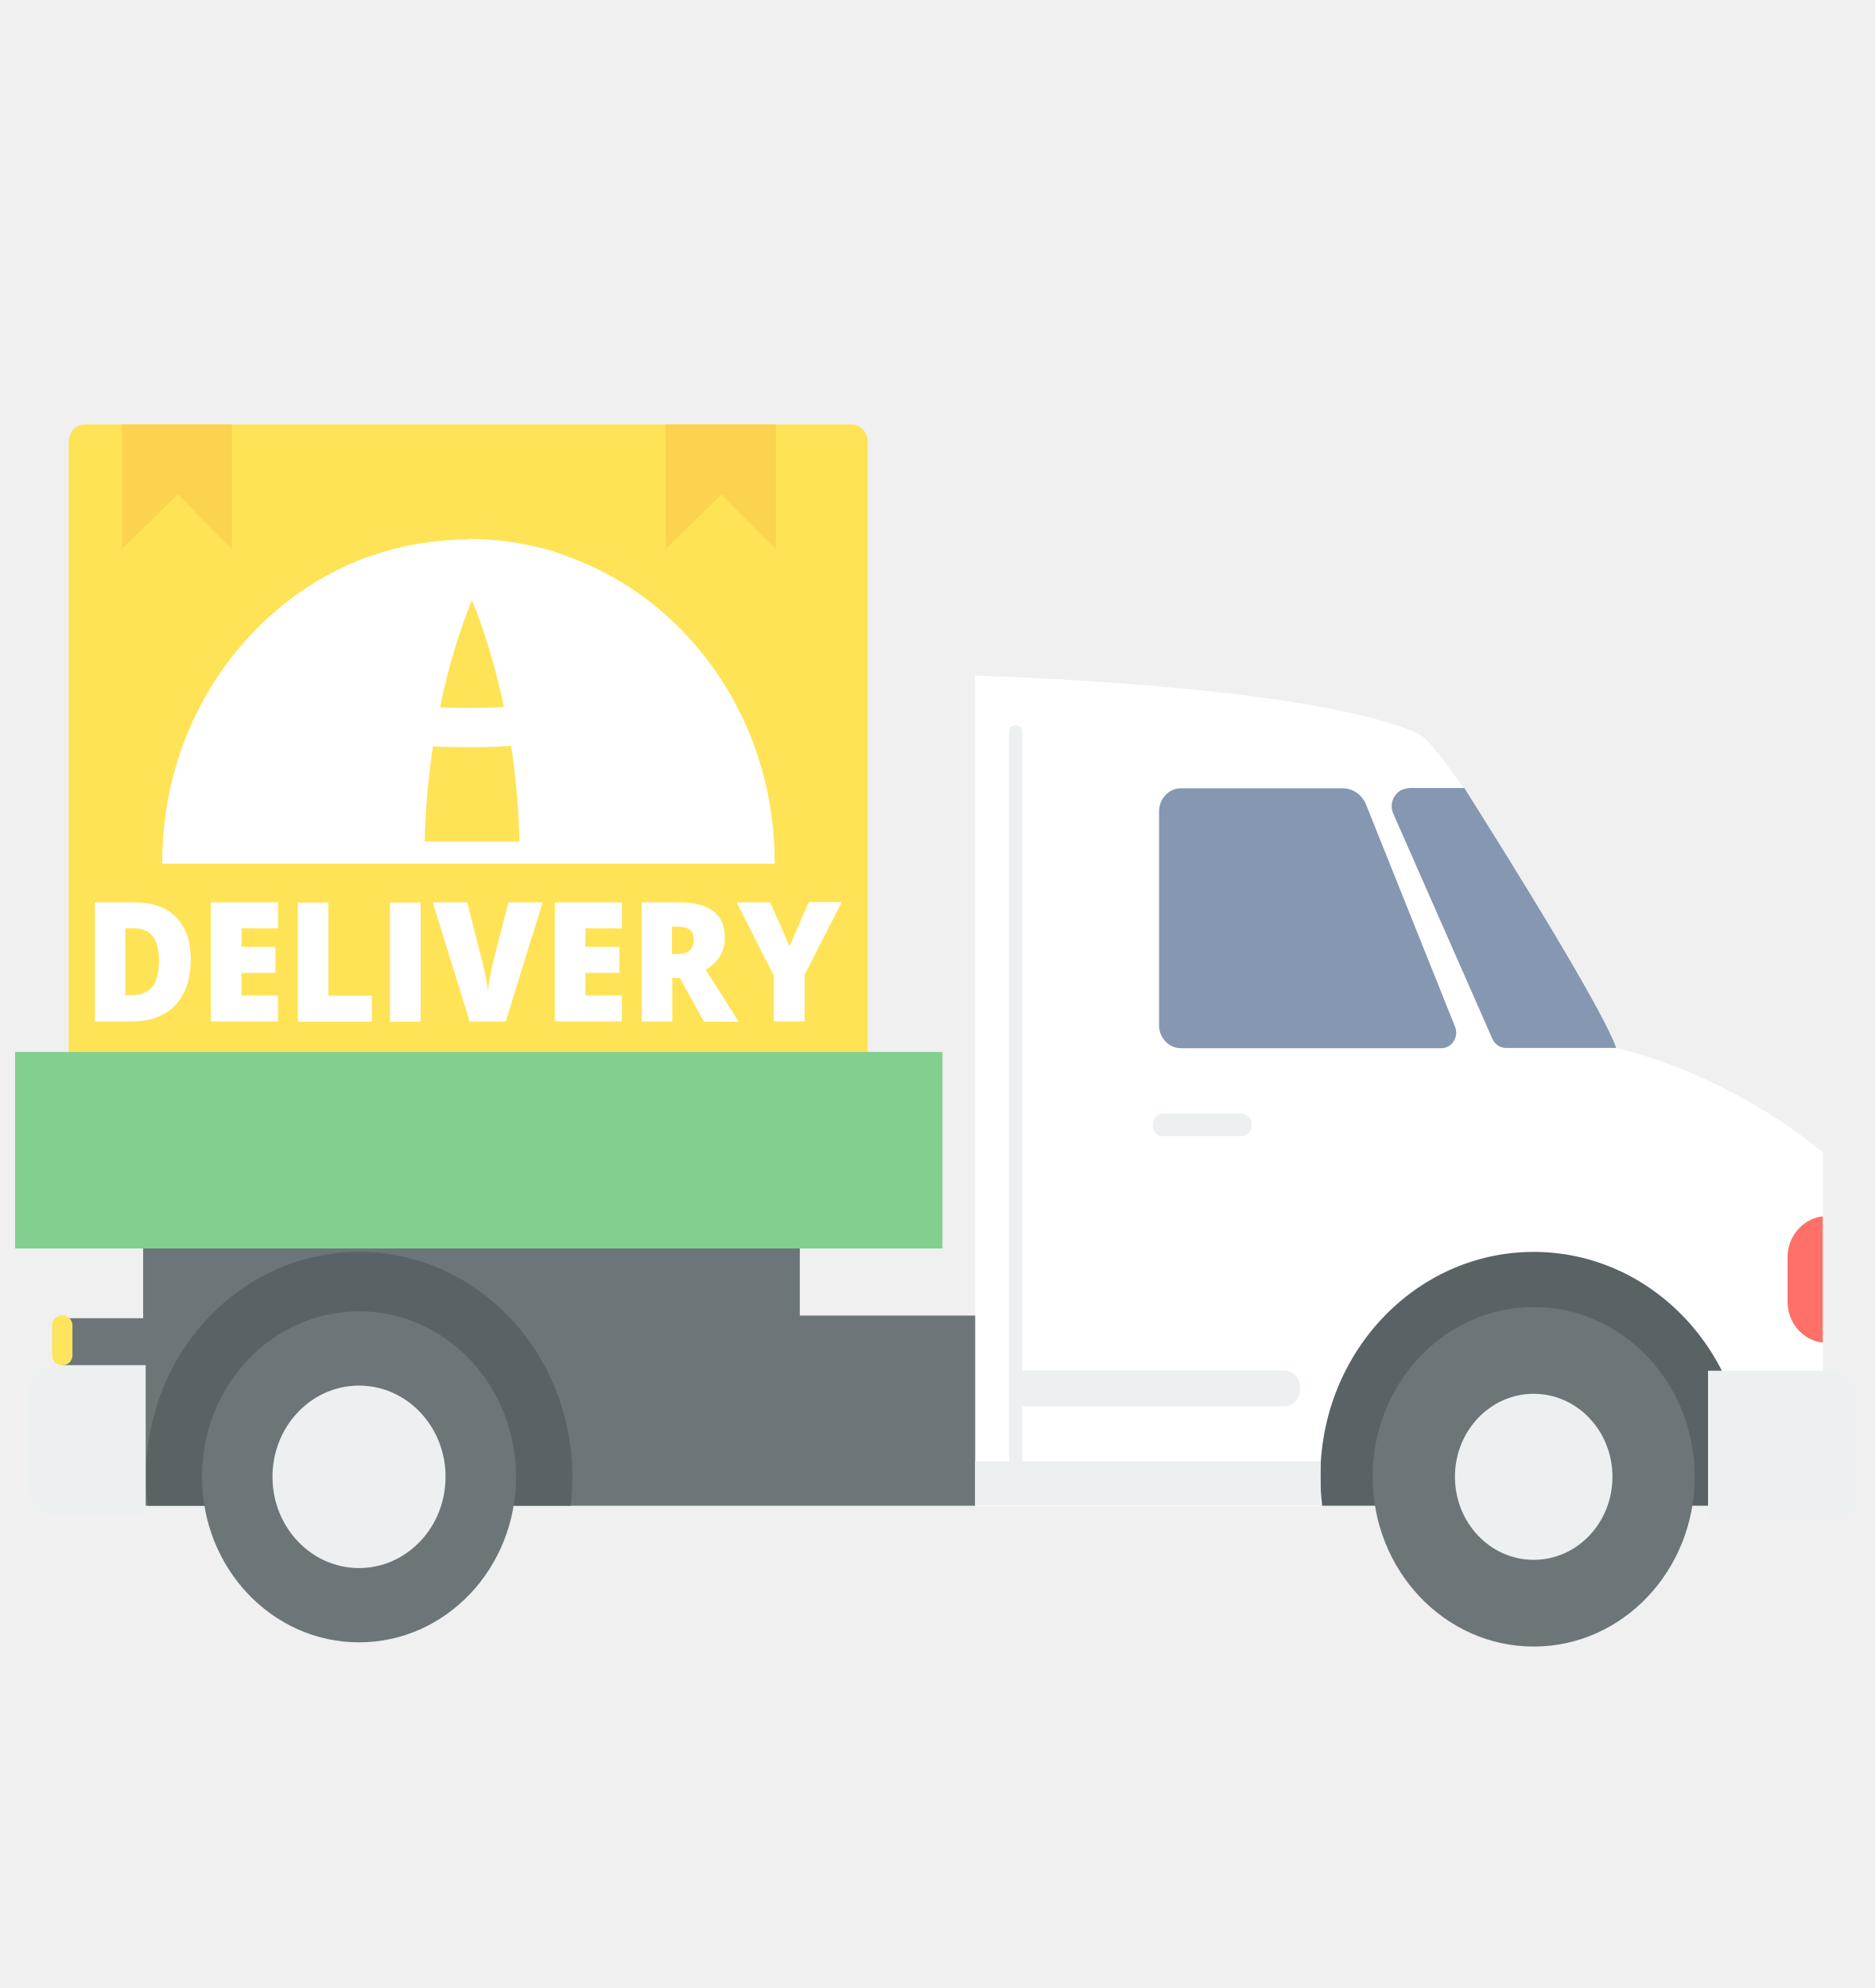
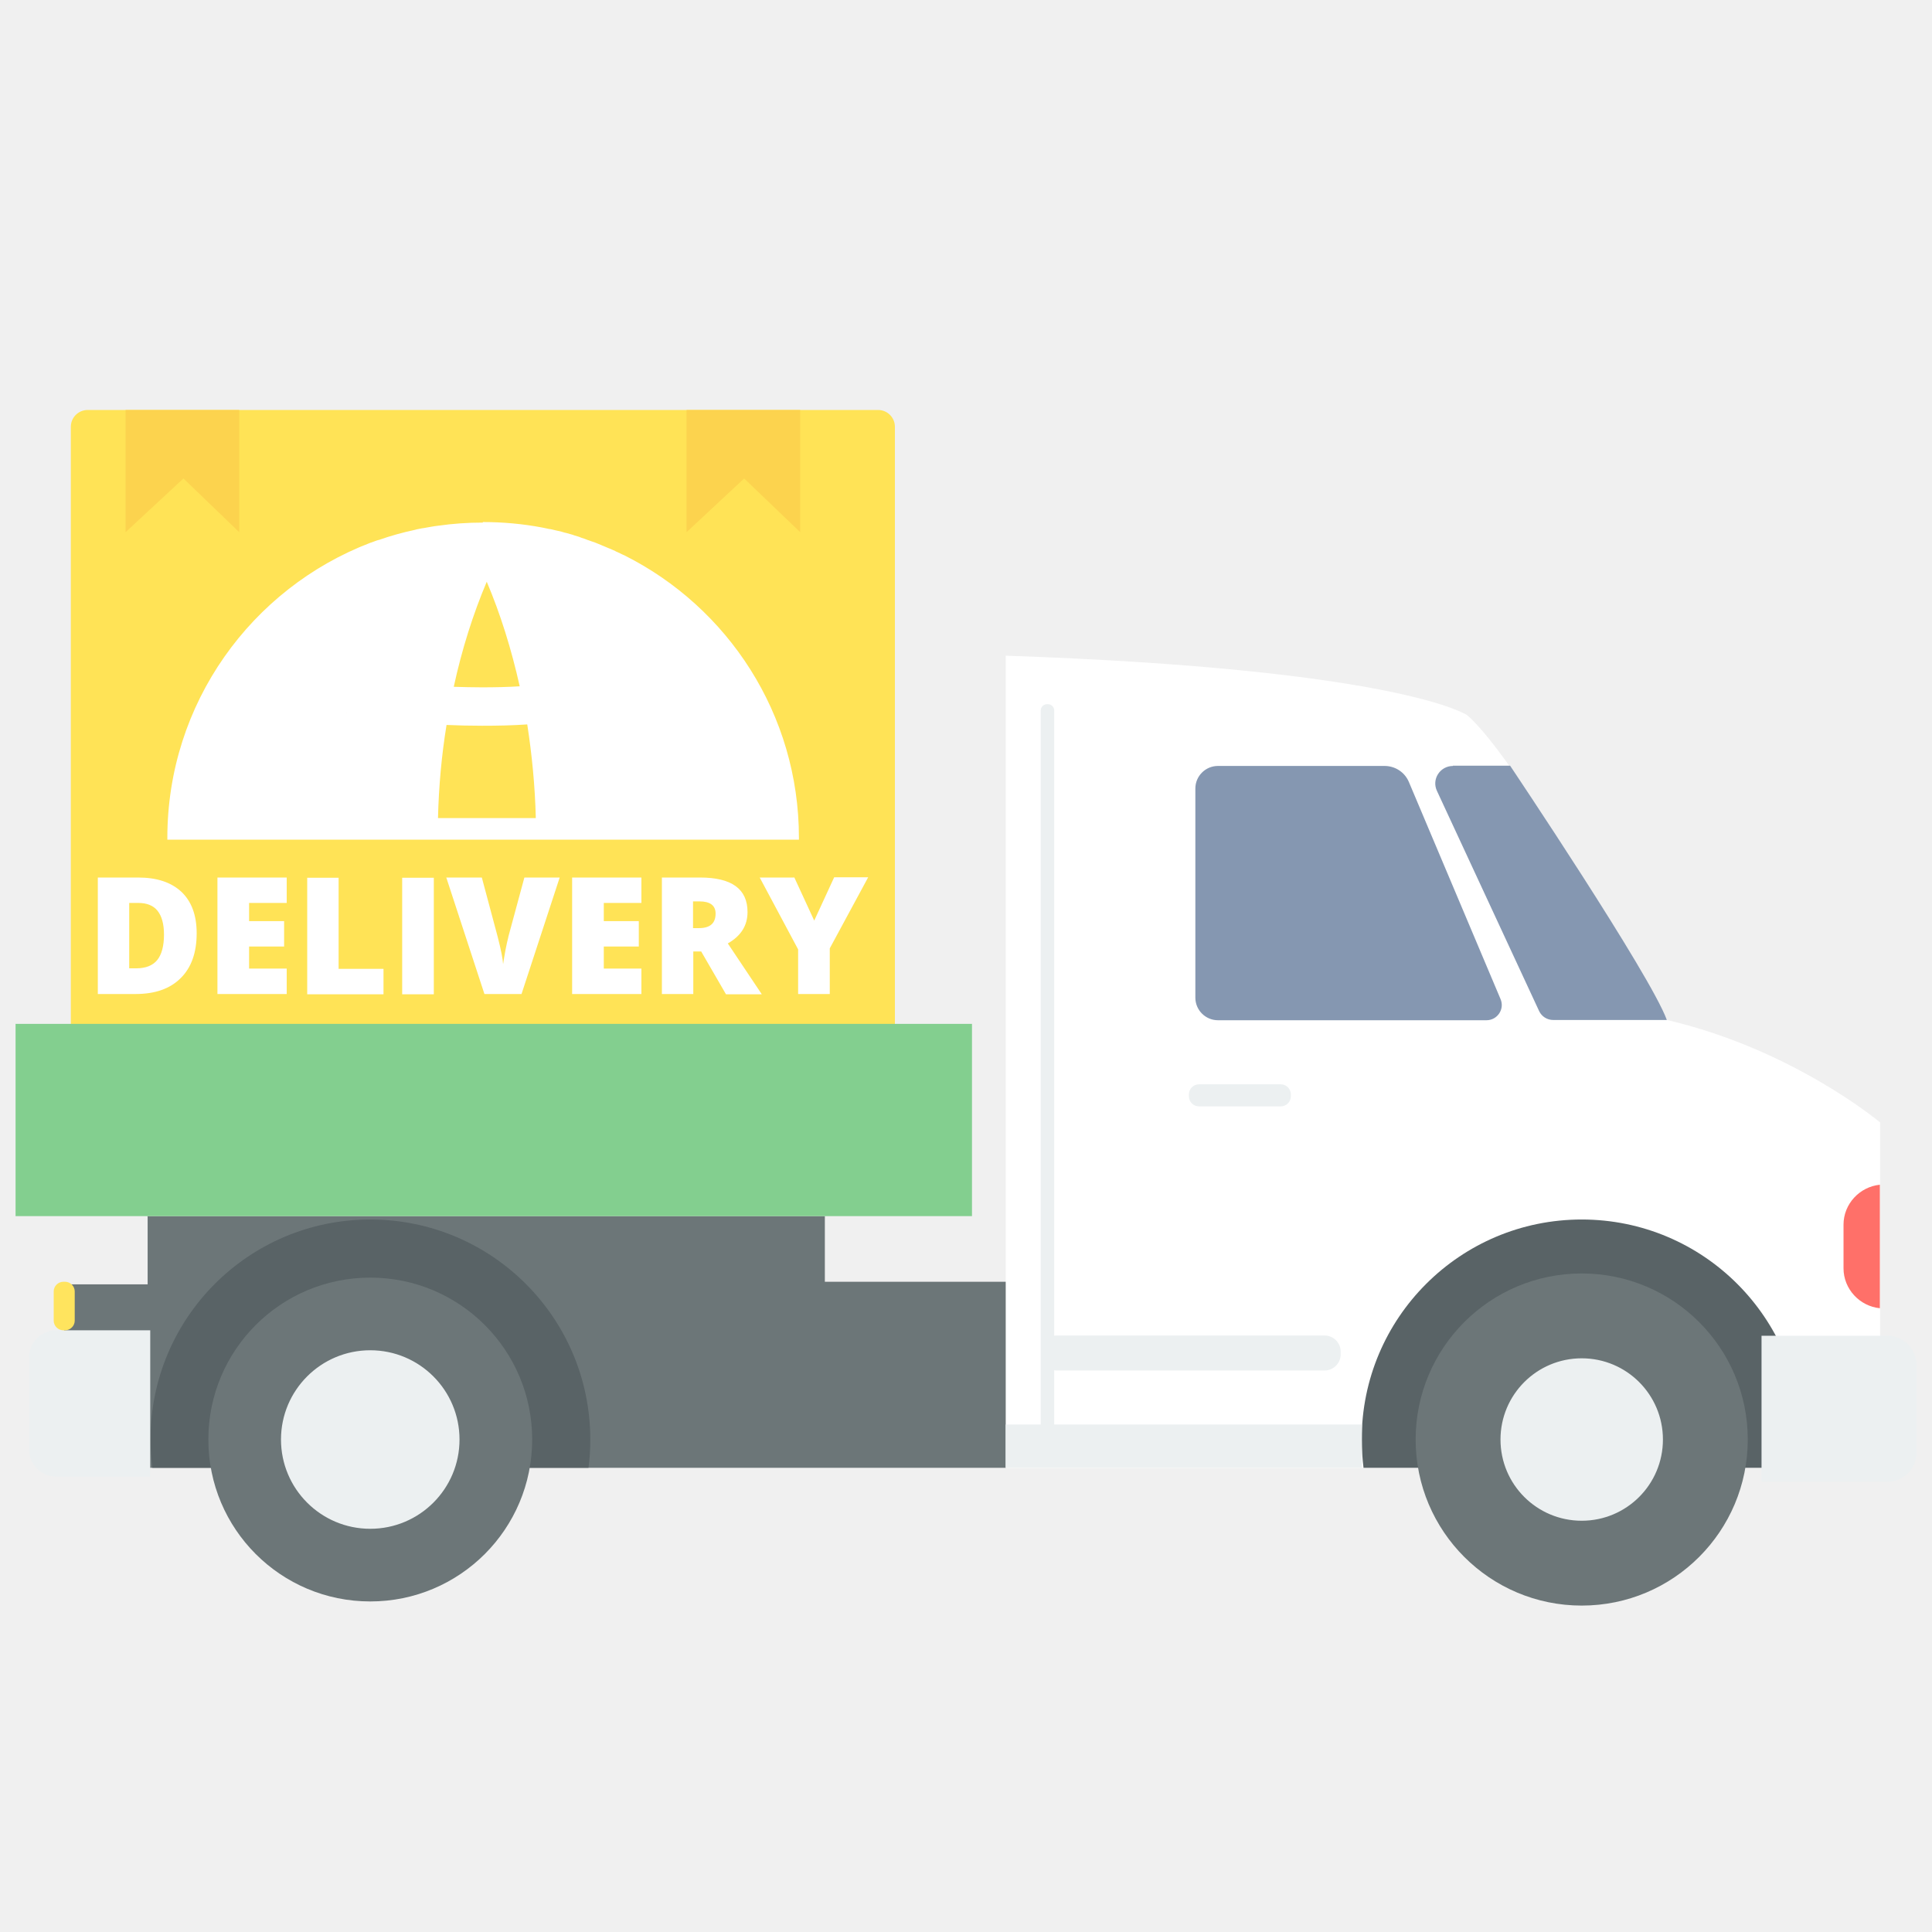
- <svg xmlns="http://www.w3.org/2000/svg" width="83" height="88" viewBox="0 0 83 88" fill="none">
-   <g clip-path="url(#clip0_296_575)">
-     <path d="M3.764 18.786H37.688C38.089 18.786 38.412 19.126 38.412 19.549V46.752C38.412 47.174 38.089 47.515 37.688 47.515H3.764C3.363 47.515 3.04 47.175 3.04 46.752V19.549C3.04 19.126 3.363 18.786 3.764 18.786Z" fill="#FFE356" />
-     <path d="M5.391 18.786H10.269V24.315L7.874 21.885L5.391 24.315V18.786Z" fill="#FCD34E" />
-     <path d="M43.168 29.905V66.653H58.459H75.833V60.911H80.7V51.026C80.7 51.026 76.991 47.727 71.545 46.389C71.545 46.389 65.175 34.542 62.97 32.593C62.97 32.593 60.074 30.515 43.168 29.905Z" fill="white" />
-     <path d="M6.337 55.3V58.352H2.751V66.653H43.168V58.235H35.405V55.264H6.326L6.337 55.3Z" fill="#6C7678" />
-     <path d="M35.405 55.264H41.72V46.565H0.668V55.264H6.326H35.405Z" fill="#83CF8F" />
-     <path d="M77.259 66.652C77.314 66.23 77.337 65.807 77.337 65.373C77.337 59.878 73.116 55.416 67.892 55.416C62.68 55.416 58.448 59.866 58.448 65.373C58.448 65.807 58.481 66.23 58.526 66.652H77.248H77.259ZM25.259 66.652C25.315 66.23 25.337 65.807 25.337 65.373C25.337 59.878 21.116 55.416 15.893 55.416C10.681 55.416 6.459 59.866 6.459 65.373C6.459 65.807 6.493 66.23 6.537 66.652H25.259Z" fill="#596366" />
-     <path d="M75.02 65.372C75.02 69.517 71.835 72.886 67.893 72.886C63.961 72.886 60.765 69.529 60.765 65.372C60.765 61.228 63.95 57.858 67.893 57.858C71.824 57.859 75.02 61.216 75.02 65.372Z" fill="#6C7678" />
-     <path d="M22.843 65.373C22.843 69.424 19.735 72.699 15.893 72.699C12.051 72.699 8.943 69.423 8.943 65.373C8.943 61.323 12.051 58.047 15.893 58.047C19.735 58.047 22.843 61.322 22.843 65.373Z" fill="#6C7678" />
-     <path d="M6.449 67.051H2.406C1.771 67.051 1.248 66.499 1.248 65.83V61.651C1.248 60.981 1.771 60.43 2.406 60.43H6.449L6.449 67.051ZM71.379 65.372C71.379 67.403 69.819 69.047 67.893 69.047C65.966 69.047 64.407 67.403 64.407 65.372C64.407 63.341 65.966 61.697 67.893 61.697C69.819 61.697 71.379 63.341 71.379 65.372ZM19.724 65.372C19.724 67.603 18.009 69.411 15.893 69.411C13.777 69.411 12.062 67.603 12.062 65.372C12.062 63.142 13.777 61.334 15.893 61.334C18.009 61.334 19.724 63.142 19.724 65.372ZM44.672 64.703V61.533V61.404V32.381C44.672 32.229 44.794 32.1 44.939 32.1H44.983C45.128 32.1 45.251 32.229 45.251 32.381V60.676C45.284 60.664 45.328 60.664 45.362 60.664H56.855C57.234 60.664 57.546 60.993 57.546 61.392V61.521C57.546 61.92 57.234 62.249 56.855 62.249H45.362C45.329 62.249 45.284 62.249 45.251 62.237V64.691H58.459V66.64H43.168V64.691H44.671V64.703H44.672ZM81.012 67.286H75.611V60.676H81.012C81.703 60.676 82.26 61.263 82.26 61.991V65.971C82.26 66.699 81.703 67.286 81.012 67.286ZM54.974 50.297H51.465C51.22 50.297 51.031 50.086 51.031 49.839V49.757C51.031 49.499 51.231 49.299 51.465 49.299H54.974C55.218 49.299 55.408 49.511 55.408 49.757V49.839C55.408 50.098 55.207 50.297 54.974 50.297Z" fill="#ECF0F1" />
-     <path d="M2.795 60.43H2.717C2.495 60.43 2.305 60.23 2.305 59.995V58.669C2.305 58.434 2.495 58.234 2.717 58.234H2.795C3.018 58.234 3.207 58.434 3.207 58.669V59.995C3.207 60.23 3.018 60.43 2.795 60.43Z" fill="#FFE45E" />
-     <path d="M62.357 34.882H64.819C64.819 34.882 70.844 44.345 71.545 46.388H66.667C66.411 46.388 66.177 46.236 66.066 45.989L61.678 36.021C61.444 35.493 61.811 34.894 62.368 34.894L62.357 34.882ZM64.406 45.437L60.475 35.622C60.297 35.176 59.885 34.894 59.428 34.894H52.278C51.743 34.894 51.309 35.352 51.309 35.916V45.378C51.309 45.942 51.743 46.4 52.278 46.4H63.805C64.273 46.4 64.596 45.895 64.406 45.437Z" fill="#8597B1" />
-     <path d="M80.689 53.843C79.821 53.937 79.13 54.712 79.13 55.651V57.624C79.13 58.563 79.821 59.338 80.689 59.432V53.831V53.843Z" fill="#FF7069" />
-     <path d="M7.785 40.588C7.339 40.154 6.727 39.942 5.925 39.942H4.199V45.214H5.814C6.649 45.214 7.295 44.979 7.752 44.498C8.208 44.028 8.442 43.347 8.442 42.467C8.442 41.645 8.219 41.023 7.785 40.588ZM34.08 39.942H32.61L34.258 43.195V45.214H35.617V43.148L37.265 39.931H35.806L34.949 41.891L34.091 39.931L34.08 39.942ZM30.104 43.3L31.162 45.226H32.699L31.24 42.925C31.808 42.584 32.086 42.114 32.086 41.504C32.086 40.459 31.407 39.943 30.048 39.943H28.411V45.214H29.759V43.289H30.104V43.3ZM29.759 41.023H30.026C30.483 41.023 30.716 41.21 30.716 41.574C30.716 42.009 30.483 42.232 30.003 42.232H29.747V41.023L29.759 41.023ZM27.531 44.063H25.916V43.066H27.42V41.915H25.916V41.093H27.531V39.942H24.558V45.214H27.531V44.052V44.063ZM21.818 42.643C21.785 42.784 21.74 42.983 21.695 43.23C21.651 43.488 21.617 43.699 21.595 43.864C21.584 43.629 21.506 43.218 21.361 42.619L20.682 39.942H19.156L20.793 45.214H22.386L24.023 39.942H22.509L21.818 42.631V42.643H21.818ZM18.622 45.226V39.954H17.263V45.226H18.622ZM16.461 45.226V44.075H14.534V39.954H13.187V45.226H16.461ZM12.307 44.063H10.692V43.066H12.195V41.915H10.692V41.093H12.307V39.942H9.333V45.214H12.306V44.052L12.307 44.063ZM6.749 43.676C6.56 43.922 6.259 44.051 5.847 44.051H5.546V41.093H5.936C6.304 41.093 6.582 41.21 6.76 41.445C6.938 41.68 7.039 42.032 7.039 42.525C7.039 43.042 6.939 43.429 6.749 43.676Z" fill="white" />
-     <path d="M20.726 23.858C21.595 23.858 22.441 23.94 23.266 24.105L23.321 24.116C23.41 24.14 23.5 24.151 23.589 24.175H23.611L23.667 24.187C23.745 24.21 23.823 24.222 23.901 24.245L23.956 24.257C24.057 24.281 24.146 24.304 24.246 24.339L24.302 24.351C24.391 24.375 24.491 24.41 24.58 24.433L24.636 24.457C24.714 24.48 24.781 24.504 24.858 24.527L24.914 24.551L24.97 24.575C25.048 24.598 25.115 24.622 25.193 24.657L25.248 24.68H25.259C25.349 24.715 25.438 24.751 25.516 24.774L25.572 24.798C25.649 24.833 25.738 24.868 25.817 24.903L25.839 24.915L25.895 24.939C25.962 24.974 26.039 24.997 26.106 25.033L26.162 25.056L26.218 25.08C26.285 25.115 26.351 25.139 26.418 25.174L26.429 25.185L26.485 25.209C26.574 25.256 26.652 25.291 26.741 25.338L26.797 25.362C31.241 27.71 34.292 32.547 34.292 38.147V38.229H7.183V38.147C7.183 32.054 10.803 26.853 15.893 24.798L15.96 24.775C16.026 24.751 16.104 24.716 16.171 24.692L16.249 24.669H16.26C16.761 24.481 17.285 24.328 17.808 24.211L17.886 24.187C17.964 24.176 18.042 24.152 18.12 24.14L18.198 24.129C18.398 24.093 18.61 24.047 18.811 24.023C19.434 23.929 20.08 23.882 20.726 23.882V23.858H20.726ZM18.844 27.638C18.443 28.765 18.109 29.963 17.853 31.207C17.14 31.137 16.45 31.043 15.759 30.926C16.594 29.646 17.641 28.519 18.844 27.638ZM14.278 30.632C13.309 30.409 12.373 30.139 11.471 29.822C13.309 27.556 15.882 25.971 18.811 25.49C18.989 25.525 19.167 25.548 19.356 25.595C17.285 26.781 15.536 28.53 14.289 30.644L14.278 30.632ZM10.491 31.196C11.449 31.571 12.44 31.912 13.487 32.182C12.808 33.743 12.385 35.458 12.273 37.266H8.576C8.72 35.035 9.4 32.969 10.491 31.196ZM14.879 32.499C15.737 32.675 16.628 32.816 17.53 32.91C17.307 34.307 17.174 35.763 17.14 37.254H13.676C13.788 35.552 14.211 33.943 14.89 32.487L14.879 32.499ZM24.636 37.266C24.602 35.751 24.457 34.284 24.235 32.875C25.415 32.734 26.573 32.511 27.676 32.229C28.433 33.755 28.901 35.458 29.012 37.266H24.624H24.636ZM29.057 31.841C29.703 31.642 30.326 31.419 30.928 31.172C32.019 32.945 32.71 35.023 32.855 37.266H30.416C30.304 35.328 29.825 33.497 29.057 31.841ZM29.959 29.799C29.402 29.998 28.834 30.174 28.244 30.339C27.041 28.39 25.393 26.781 23.466 25.642C26.039 26.265 28.3 27.756 29.959 29.799ZM26.796 30.691C25.861 30.89 24.903 31.055 23.923 31.16C23.6 29.634 23.165 28.19 22.642 26.84C24.29 27.779 25.704 29.094 26.785 30.691H26.796ZM19.479 31.313C19.88 31.325 20.292 31.337 20.693 31.337C21.238 31.337 21.773 31.325 22.308 31.29C21.951 29.611 21.483 28.026 20.893 26.558C20.303 28.026 19.824 29.622 19.479 31.301L19.479 31.313ZM22.62 33.016C21.985 33.062 21.35 33.074 20.693 33.074C20.18 33.074 19.668 33.062 19.167 33.039C18.956 34.401 18.833 35.81 18.8 37.254H22.998C22.965 35.798 22.831 34.377 22.631 33.016H22.62Z" fill="white" />
-     <path d="M29.469 18.786H34.347V24.315L31.941 21.885L29.469 24.315V18.786Z" fill="#FCD34E" />
-   </g>
-   <defs>
-     <clipPath id="clip0_296_575">
-       <rect width="82.928" height="87.42" fill="white" transform="translate(0 0.23584)" />
-     </clipPath>
-   </defs>
+ <svg xmlns="http://www.w3.org/2000/svg" width="84" height="84" viewBox="0 0 84 84" fill="none">
+   <path d="M3.813 17.825H38.176C38.582 17.825 38.909 18.152 38.909 18.558V44.696C38.909 45.102 38.582 45.43 38.176 45.43H3.813C3.407 45.43 3.08 45.103 3.08 44.696V18.558C3.08 18.152 3.407 17.825 3.813 17.825Z" fill="#FFE356" />
+   <path d="M5.46 17.825H10.401V23.138L7.976 20.803L5.46 23.138V17.825Z" fill="#FCD34E" />
+   <path d="M43.726 28.508V63.818H59.215H76.814V58.301H81.744V48.803C81.744 48.803 77.987 45.633 72.471 44.346C72.471 44.346 66.018 32.964 63.784 31.091C63.784 31.091 60.851 29.094 43.726 28.508Z" fill="white" />
+   <path d="M6.419 52.909V55.842H2.786V63.818H43.726V55.729H35.863V52.875H6.408L6.419 52.909Z" fill="#6C7678" />
+   <path d="M35.863 52.875H42.26V44.516H0.677V52.875H6.408H35.863Z" fill="#83CF8F" />
+   <path d="M78.258 63.818C78.314 63.412 78.337 63.006 78.337 62.588C78.337 57.309 74.061 53.022 68.77 53.022C63.491 53.022 59.204 57.297 59.204 62.588C59.204 63.006 59.237 63.412 59.283 63.818H78.246H78.258ZM25.586 63.818C25.642 63.412 25.665 63.006 25.665 62.588C25.665 57.309 21.389 53.022 16.098 53.022C10.819 53.022 6.543 57.297 6.543 62.588C6.543 63.006 6.577 63.412 6.622 63.818H25.586Z" fill="#596366" />
+   <path d="M75.99 62.588C75.99 66.57 72.764 69.808 68.77 69.808C64.788 69.808 61.55 66.582 61.55 62.588C61.55 58.606 64.777 55.368 68.77 55.368C72.753 55.368 75.99 58.595 75.99 62.588Z" fill="#6C7678" />
+   <path d="M23.138 62.588C23.138 66.48 19.99 69.628 16.098 69.628C12.206 69.628 9.059 66.48 9.059 62.588C9.059 58.696 12.206 55.549 16.098 55.549C19.99 55.549 23.138 58.696 23.138 62.588Z" fill="#6C7678" />
+   <path d="M6.532 64.201H2.437C1.794 64.201 1.264 63.671 1.264 63.028V59.012C1.264 58.369 1.794 57.839 2.437 57.839H6.532L6.532 64.201ZM72.301 62.588C72.301 64.54 70.722 66.119 68.77 66.119C66.819 66.119 65.239 64.54 65.239 62.588C65.239 60.637 66.819 59.057 68.77 59.057C70.722 59.057 72.301 60.636 72.301 62.588ZM19.979 62.588C19.979 64.732 18.242 66.469 16.098 66.469C13.955 66.469 12.217 64.732 12.217 62.588C12.217 60.445 13.955 58.707 16.098 58.707C18.242 58.707 19.979 60.445 19.979 62.588ZM45.249 61.945V58.899V58.775V30.888C45.249 30.741 45.373 30.617 45.52 30.617H45.565C45.711 30.617 45.835 30.741 45.835 30.888V58.076C45.869 58.065 45.914 58.065 45.948 58.065H57.59C57.974 58.065 58.29 58.38 58.29 58.764V58.888C58.29 59.272 57.974 59.587 57.59 59.587H45.948C45.914 59.587 45.869 59.587 45.835 59.576V61.934H59.215V63.806H43.726V61.934H45.249V61.945H45.249ZM82.06 64.427H76.588V58.076H82.06C82.759 58.076 83.323 58.64 83.323 59.339V63.163C83.323 63.863 82.759 64.427 82.06 64.427ZM55.684 48.103H52.13C51.882 48.103 51.691 47.9 51.691 47.663V47.584C51.691 47.336 51.894 47.144 52.13 47.144H55.684C55.932 47.144 56.124 47.347 56.124 47.584V47.663C56.124 47.911 55.921 48.103 55.684 48.103Z" fill="#ECF0F1" />
+   <path d="M2.831 57.839H2.753C2.527 57.839 2.335 57.647 2.335 57.422V56.147C2.335 55.921 2.527 55.729 2.753 55.729H2.831C3.057 55.729 3.249 55.921 3.249 56.147V57.422C3.249 57.647 3.057 57.839 2.831 57.839Z" fill="#FFE45E" />
+   <path d="M63.164 33.291H65.657C65.657 33.291 71.76 42.384 72.471 44.347H67.529C67.27 44.347 67.033 44.2 66.92 43.963L62.475 34.385C62.238 33.878 62.611 33.302 63.175 33.302L63.164 33.291ZM65.239 43.433L61.257 34.002C61.077 33.573 60.659 33.302 60.197 33.302H52.954C52.412 33.302 51.972 33.742 51.972 34.284V43.376C51.972 43.918 52.413 44.358 52.954 44.358H64.63C65.104 44.358 65.431 43.873 65.239 43.433Z" fill="#8597B1" />
+   <path d="M81.733 51.51C80.853 51.6 80.153 52.345 80.153 53.247V55.143C80.153 56.045 80.853 56.79 81.733 56.88V51.499V51.51Z" fill="#FF7069" />
+   <path d="M7.886 38.773C7.434 38.356 6.814 38.153 6.002 38.153H4.253V43.218H5.889C6.735 43.218 7.389 42.993 7.852 42.53C8.314 42.079 8.551 41.425 8.551 40.578C8.551 39.789 8.326 39.191 7.886 38.773ZM34.521 38.153H33.031L34.701 41.278V43.218H36.077V41.233L37.747 38.142H36.269L35.401 40.026L34.532 38.142L34.521 38.153ZM30.493 41.38L31.565 43.23H33.122L31.644 41.019C32.219 40.691 32.501 40.24 32.501 39.654C32.501 38.65 31.813 38.153 30.437 38.153H28.778V43.218H30.143V41.368H30.493V41.38ZM30.143 39.191H30.414C30.877 39.191 31.113 39.371 31.113 39.721C31.113 40.139 30.877 40.353 30.392 40.353H30.132V39.191L30.143 39.191ZM27.887 42.113H26.252V41.154H27.774V40.048H26.252V39.259H27.887V38.153H24.875V43.218H27.887V42.102V42.113ZM22.1 40.748C22.066 40.883 22.021 41.075 21.976 41.312C21.931 41.56 21.897 41.763 21.874 41.921C21.863 41.695 21.784 41.3 21.637 40.725L20.949 38.153H19.404L21.062 43.218H22.675L24.334 38.153H22.799L22.1 40.736V40.748H22.1ZM18.862 43.23V38.164H17.486V43.23H18.862ZM16.674 43.23V42.124H14.722V38.164H13.357V43.23H16.674ZM12.466 42.113H10.83V41.154H12.353V40.048H10.83V39.259H12.466V38.153H9.454V43.218H12.466V42.102L12.466 42.113ZM6.837 41.74C6.645 41.977 6.34 42.101 5.923 42.101H5.618V39.258H6.013C6.385 39.258 6.667 39.371 6.848 39.597C7.028 39.822 7.13 40.161 7.13 40.635C7.13 41.131 7.028 41.504 6.837 41.74Z" fill="white" />
+   <path d="M20.994 22.698C21.874 22.698 22.732 22.777 23.567 22.935L23.623 22.946C23.713 22.969 23.803 22.98 23.894 23.003H23.916L23.973 23.014C24.052 23.037 24.131 23.048 24.21 23.07L24.266 23.082C24.368 23.104 24.458 23.127 24.559 23.16L24.616 23.172C24.706 23.195 24.808 23.228 24.898 23.251L24.954 23.273C25.033 23.296 25.101 23.319 25.18 23.341L25.236 23.364L25.293 23.386C25.372 23.409 25.44 23.432 25.518 23.465L25.575 23.488H25.586C25.677 23.522 25.767 23.556 25.846 23.578L25.902 23.601C25.981 23.635 26.071 23.669 26.15 23.702L26.173 23.714L26.23 23.736C26.297 23.77 26.376 23.793 26.444 23.827L26.5 23.849L26.557 23.872C26.624 23.906 26.692 23.928 26.76 23.962L26.771 23.974L26.828 23.996C26.918 24.041 26.997 24.075 27.087 24.12L27.143 24.143C31.645 26.399 34.736 31.047 34.736 36.428V36.507H7.276V36.428C7.276 30.573 10.943 25.576 16.098 23.601L16.166 23.579C16.234 23.556 16.313 23.522 16.38 23.5L16.459 23.477H16.471C16.978 23.297 17.509 23.15 18.039 23.037L18.118 23.015C18.197 23.003 18.276 22.981 18.355 22.969L18.433 22.958C18.637 22.924 18.851 22.879 19.054 22.857C19.686 22.766 20.34 22.721 20.994 22.721V22.698H20.994ZM19.088 26.33C18.682 27.413 18.343 28.564 18.084 29.76C17.362 29.692 16.662 29.602 15.963 29.489C16.809 28.259 17.87 27.177 19.088 26.33ZM14.463 29.207C13.481 28.993 12.534 28.733 11.62 28.429C13.481 26.251 16.087 24.728 19.054 24.266C19.235 24.3 19.415 24.322 19.607 24.367C17.509 25.507 15.737 27.188 14.474 29.218L14.463 29.207ZM10.627 29.749C11.597 30.11 12.601 30.437 13.662 30.696C12.974 32.197 12.545 33.844 12.432 35.581H8.687C8.833 33.438 9.521 31.452 10.627 29.749ZM15.072 31.001C15.941 31.17 16.843 31.305 17.757 31.396C17.531 32.738 17.396 34.137 17.362 35.57H13.853C13.966 33.934 14.395 32.388 15.083 30.99L15.072 31.001ZM24.954 35.581C24.92 34.126 24.774 32.716 24.548 31.362C25.744 31.227 26.917 31.012 28.034 30.741C28.801 32.208 29.275 33.844 29.388 35.581H24.943H24.954ZM29.433 30.369C30.087 30.177 30.719 29.963 31.328 29.726C32.434 31.43 33.133 33.426 33.28 35.581H30.809C30.696 33.72 30.211 31.96 29.433 30.369ZM30.346 28.406C29.782 28.598 29.207 28.767 28.609 28.925C27.391 27.052 25.721 25.507 23.77 24.413C26.375 25.011 28.666 26.443 30.346 28.406ZM27.143 29.264C26.195 29.455 25.225 29.613 24.232 29.715C23.905 28.248 23.465 26.86 22.935 25.563C24.604 26.466 26.037 27.729 27.131 29.264H27.143ZM19.731 29.861C20.137 29.873 20.554 29.884 20.96 29.884C21.513 29.884 22.055 29.873 22.596 29.839C22.235 28.226 21.761 26.703 21.163 25.293C20.566 26.703 20.081 28.237 19.731 29.85L19.731 29.861ZM22.912 31.497C22.269 31.542 21.626 31.554 20.96 31.554C20.442 31.554 19.923 31.542 19.415 31.52C19.201 32.828 19.077 34.182 19.043 35.57H23.296C23.262 34.171 23.127 32.806 22.924 31.497H22.912Z" fill="white" />
+   <path d="M29.85 17.825H34.791V23.138L32.355 20.803L29.85 23.138V17.825Z" fill="#FCD34E" />
</svg>
